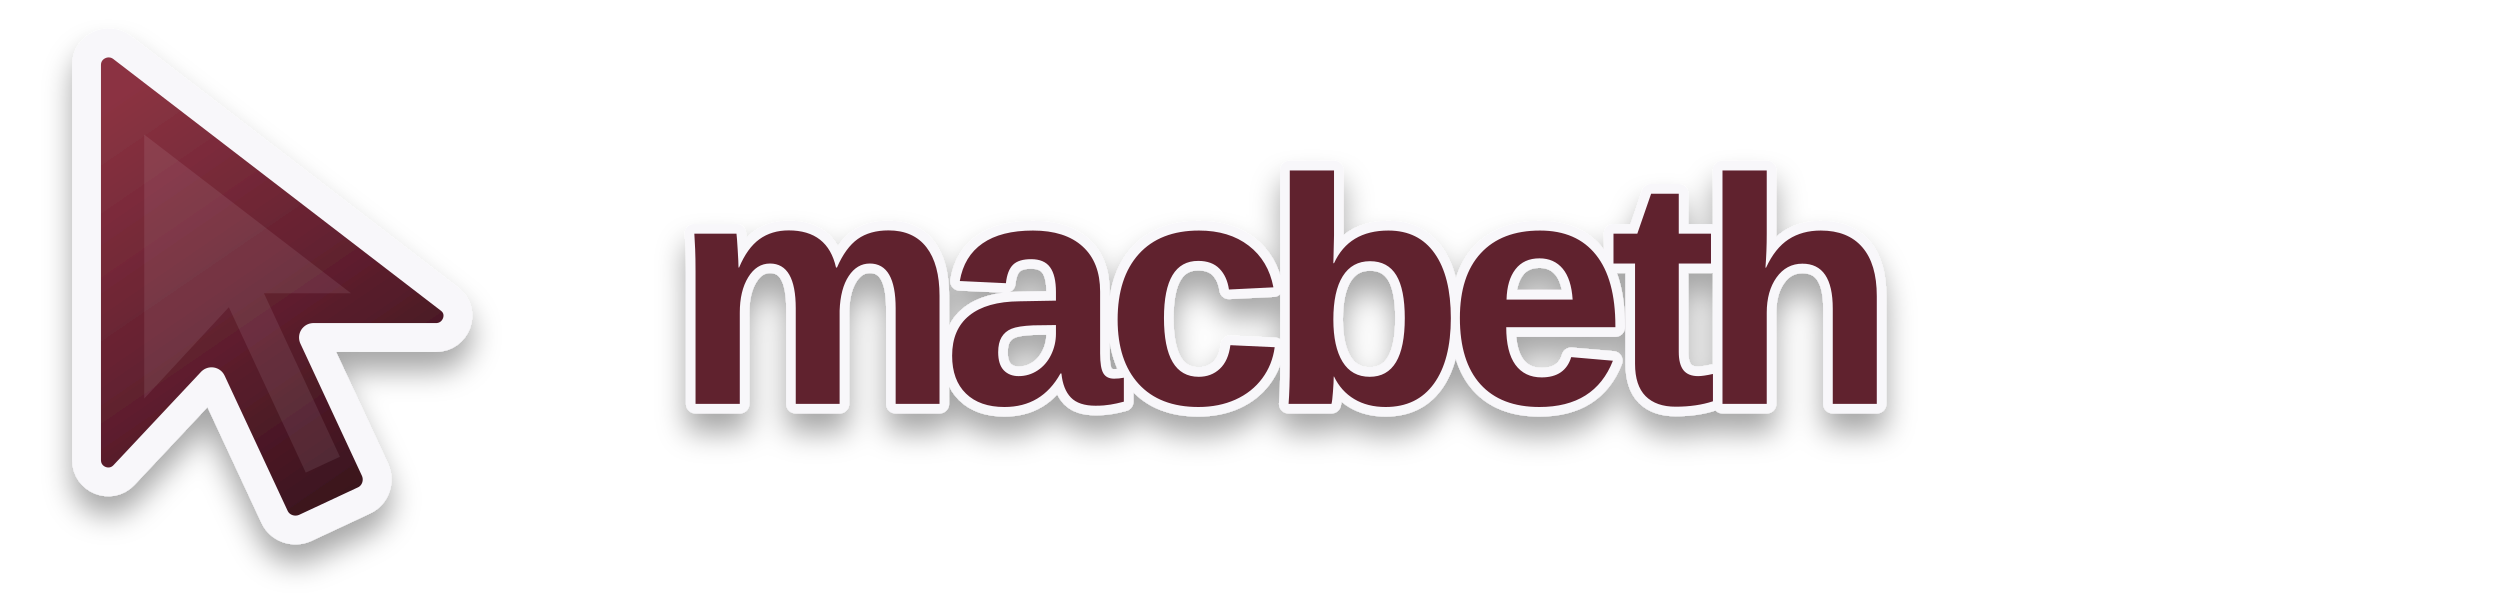
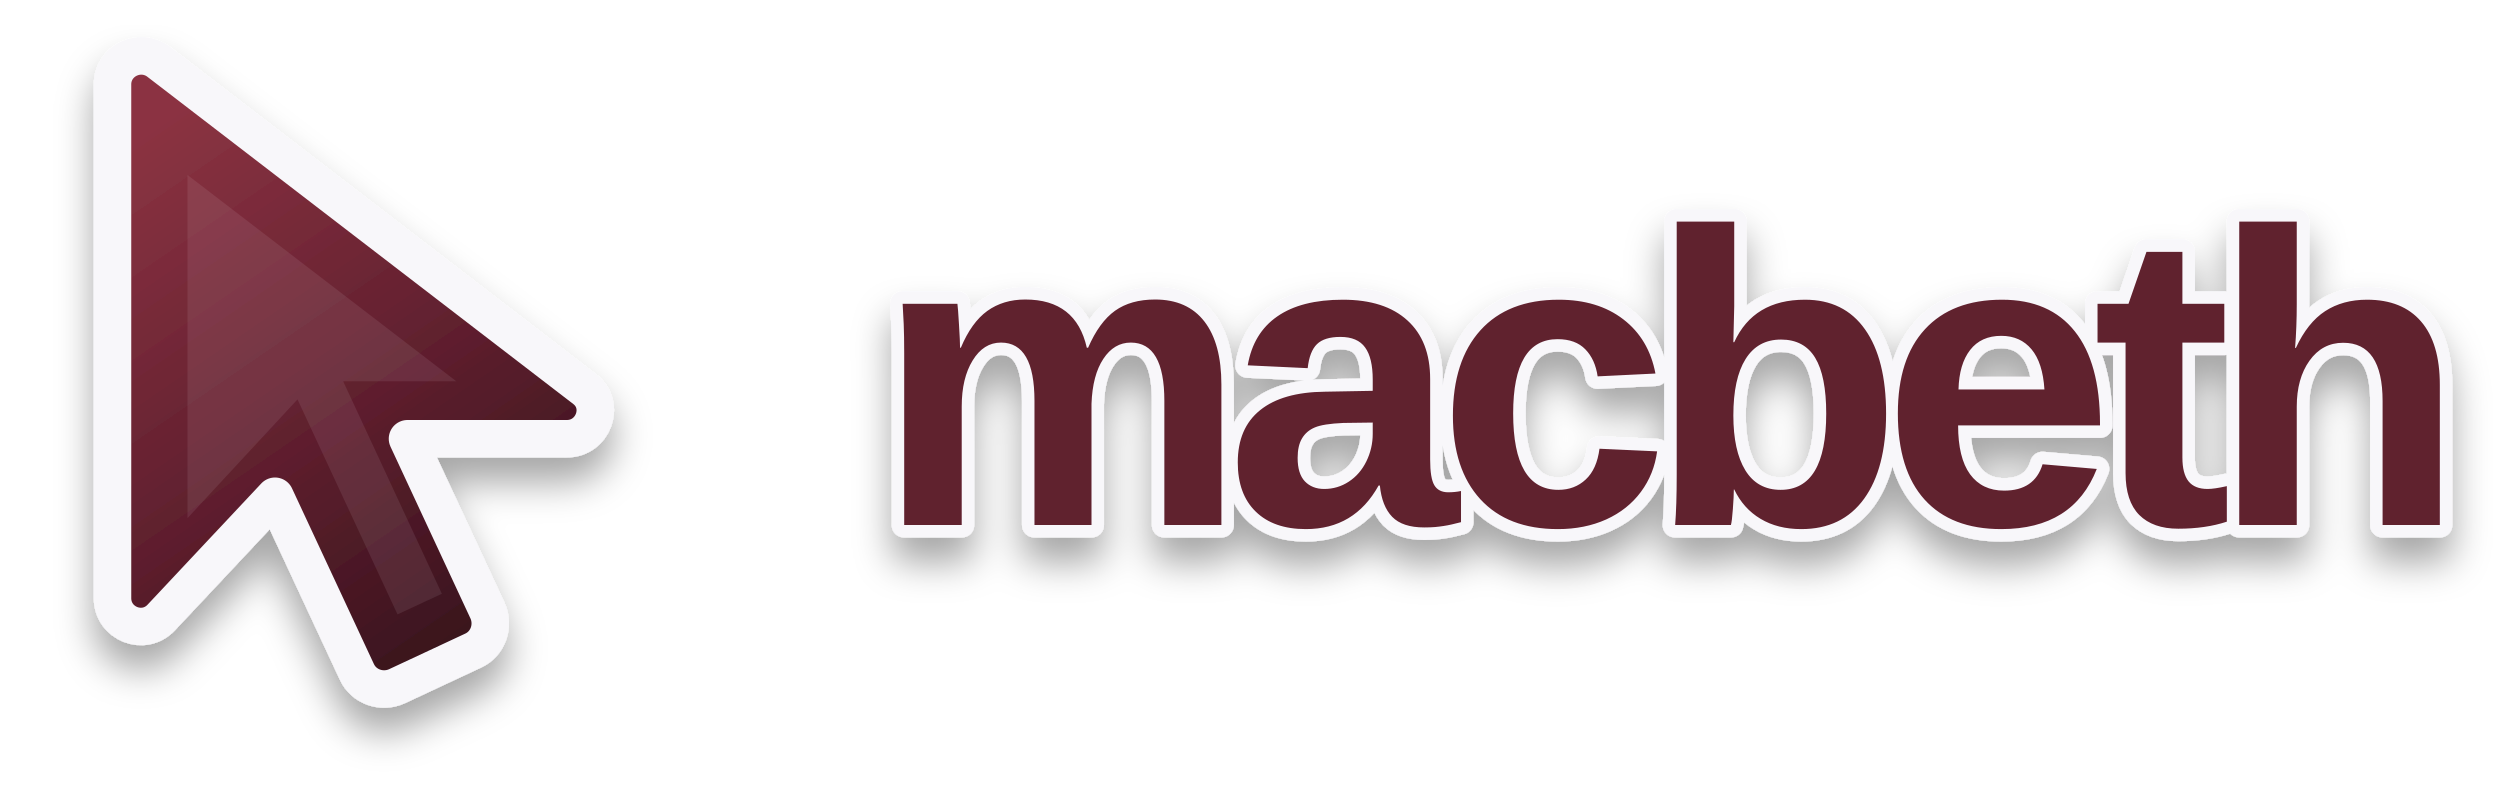
- <svg xmlns="http://www.w3.org/2000/svg" width="520" height="128" viewBox="0 0 520 128" fill="none">
+ <svg xmlns="http://www.w3.org/2000/svg" width="400" height="128" viewBox="0 0 400 128" fill="none">
  <defs>
    <filter id="shadow" x="-30%" y="-30%" width="170%" height="180%">
      <feDropShadow dx="0" dy="4" stdDeviation="3" flood-color="#090612" flood-opacity=".35" />
    </filter>
    <linearGradient id="cursor" x1="28" y1="18" x2="87" y2="104" gradientUnits="userSpaceOnUse">
      <stop stop-color="#8B3342" />
      <stop offset=".5" stop-color="#61202F" />
      <stop offset="1" stop-color="#32111A" />
    </linearGradient>
  </defs>
  <path d="M18 13.5v82.2c0 4.1 5 6.1 7.8 3.1L44 79.4l13.1 28.1c1.1 2.4 4 3.4 6.4 2.3l12.2-5.7c2.4-1.1 3.4-4 2.3-6.4L65.2 70.2h25.5c4.2 0 6.2-5.3 2.9-7.9L25.4 9.9c-3-2.3-7.4-.2-7.4 3.6Z" fill="url(#cursor)" stroke="#F8F7FA" stroke-width="6" stroke-linejoin="round" filter="url(#shadow)" />
  <path d="m30 28 43 33H54.9l15.8 34-7.1 3.3-16-34.4-17.6 19V28Z" fill="#F4F1F8" fill-opacity=".09" />
  <text x="140" y="84" fill="#61202F" stroke="#F8F7FA" stroke-width="4" paint-order="stroke fill" stroke-linejoin="round" filter="url(#shadow)" font-family="-apple-system, BlinkMacSystemFont, SF Pro Display, Helvetica Neue, Arial, sans-serif" font-size="67" font-weight="700" letter-spacing="-3.5">macbeth</text>
</svg>
